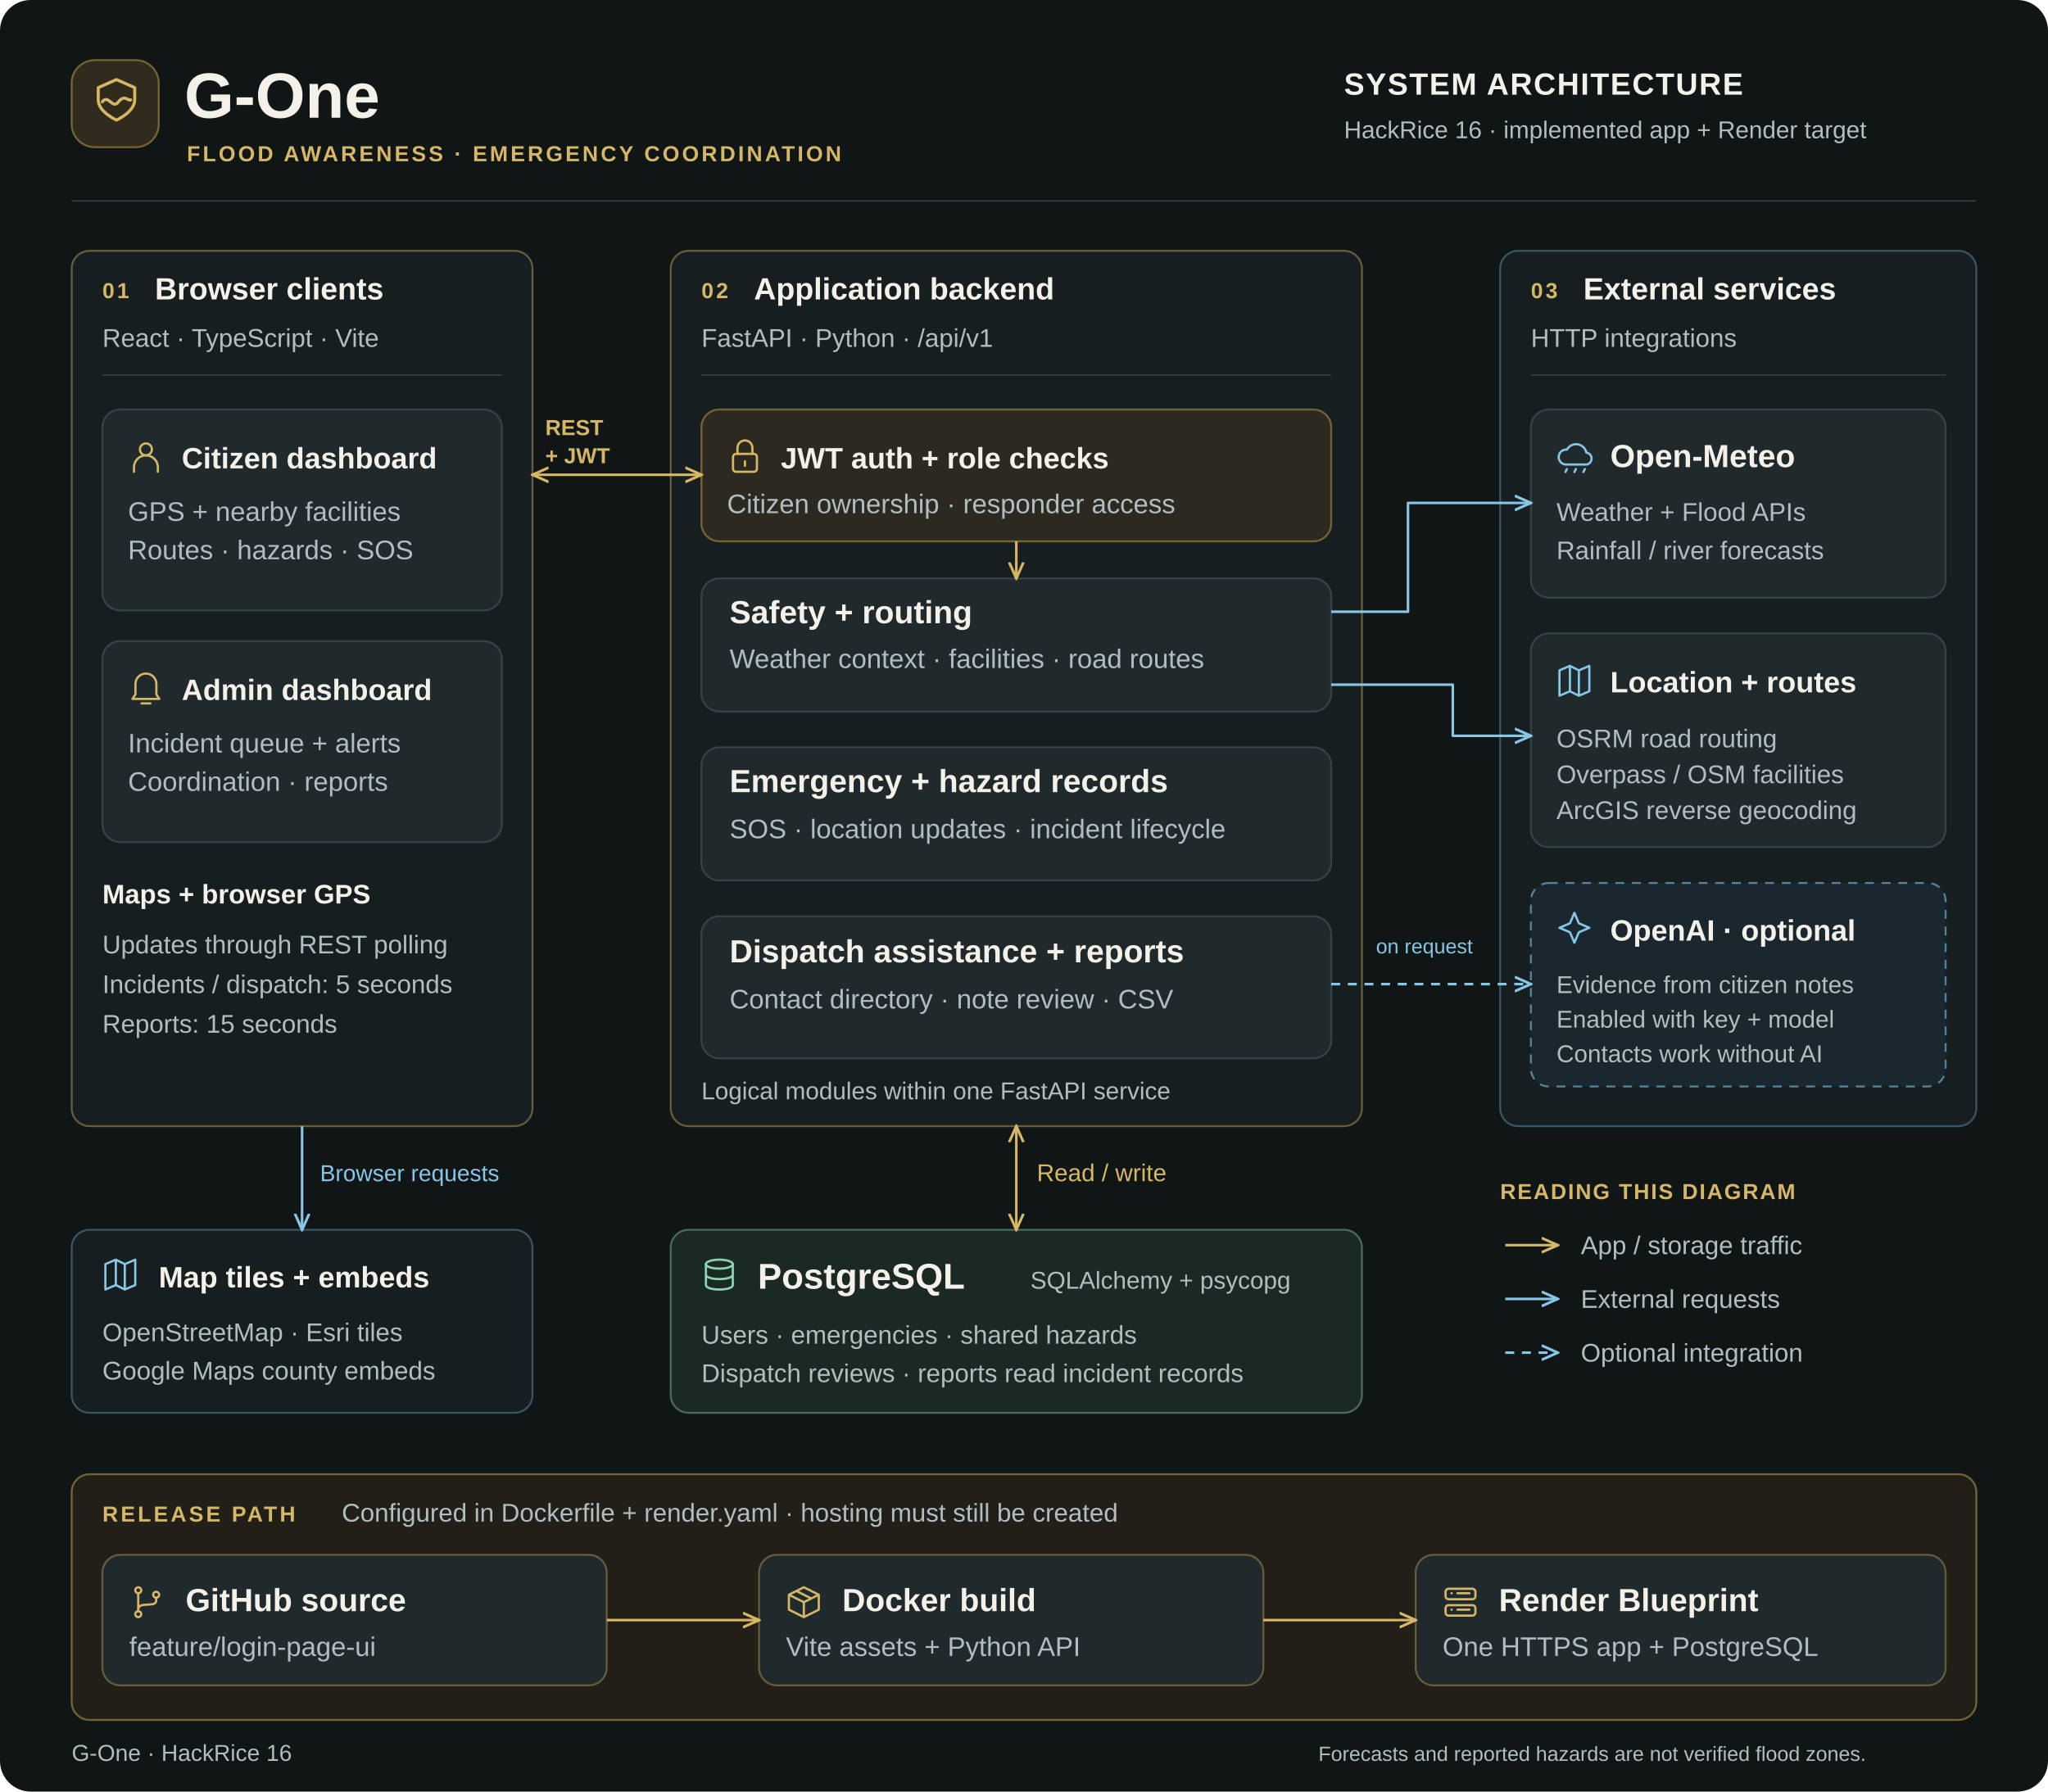
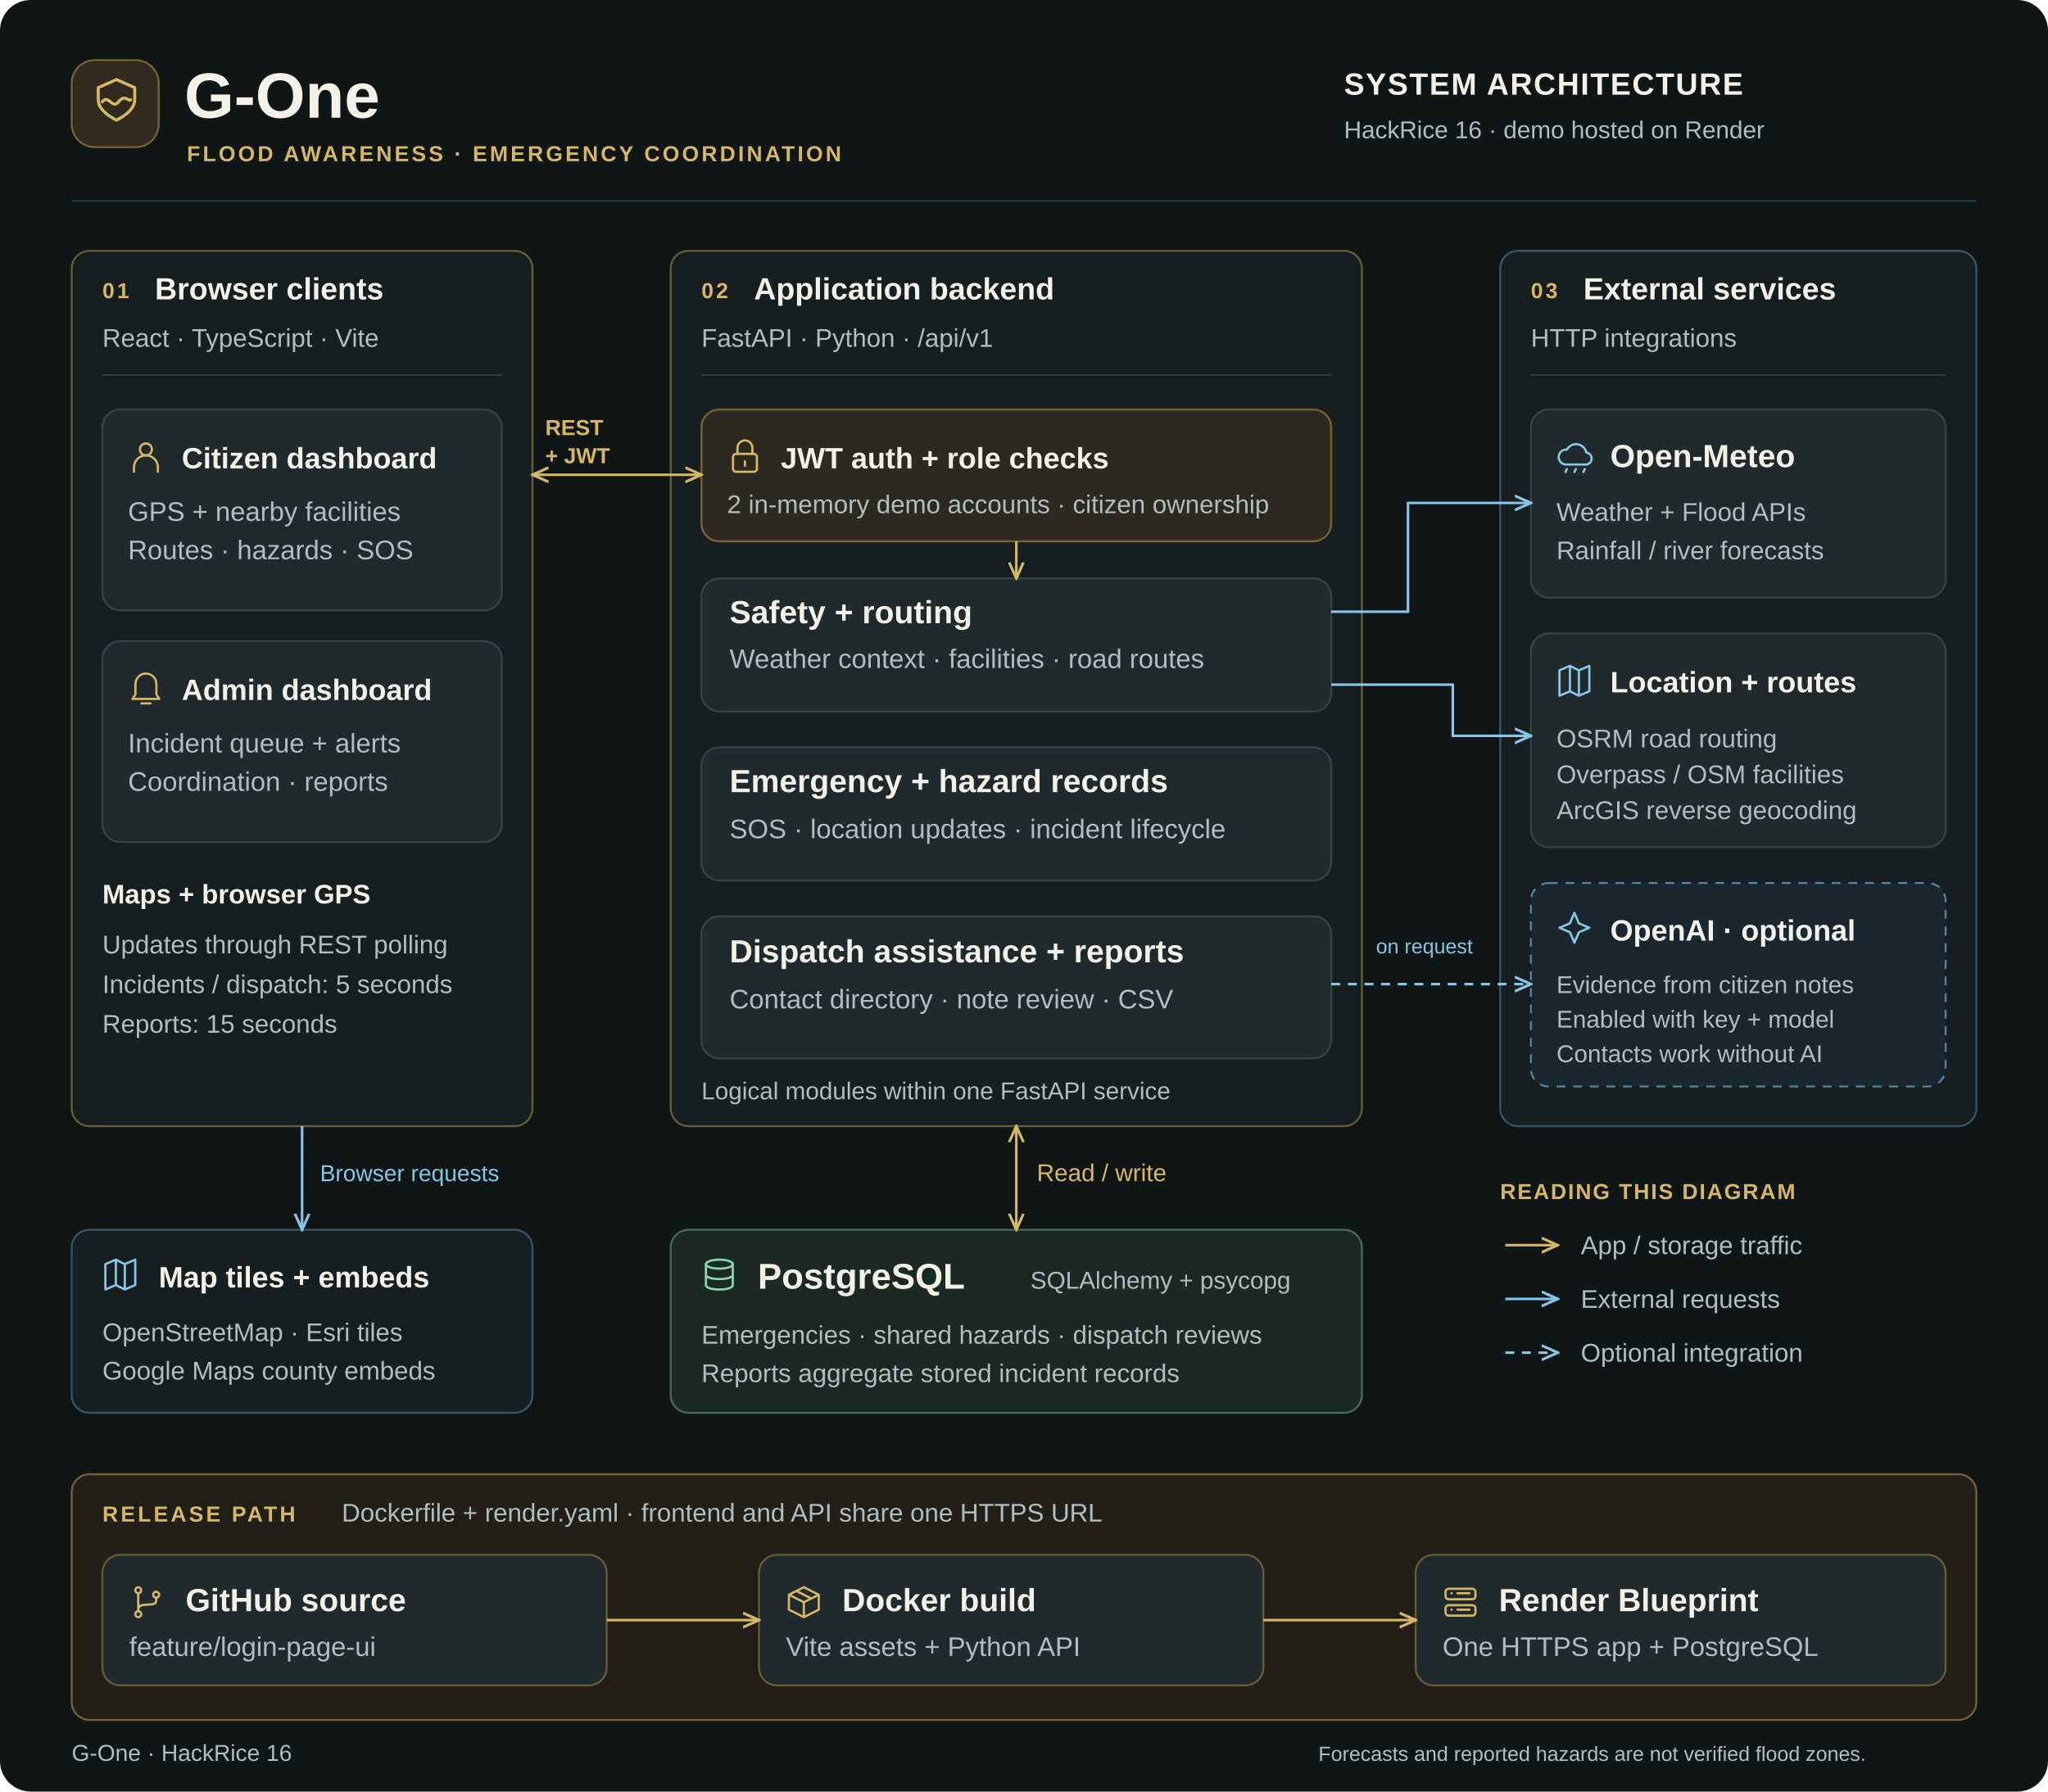
<svg xmlns="http://www.w3.org/2000/svg" width="1600" height="1400" viewBox="0 0 1600 1400" role="img" aria-labelledby="title desc">
  <defs>
    <marker id="arrow" viewBox="0 0 10 10" refX="9" refY="5" markerWidth="7" markerHeight="7" orient="auto-start-reverse">
      <path d="M 0 1 L 9 5 L 0 9" fill="none" stroke="#d6b765" stroke-width="1.5" />
    </marker>
    <marker id="blue-arrow" viewBox="0 0 10 10" refX="9" refY="5" markerWidth="7" markerHeight="7" orient="auto-start-reverse">
      <path d="M 0 1 L 9 5 L 0 9" fill="none" stroke="#87c7e6" stroke-width="1.5" />
    </marker>
  </defs>
  <rect width="1600" height="1400" rx="24" fill="#101516" />
  <g font-family="Arial, Helvetica, sans-serif">
    <rect x="56" y="47" width="68" height="68" rx="18" fill="#302b1c" stroke="#756336" stroke-width="1.5" />
    <g transform="translate(72 59) scale(1.583333)" fill="none" stroke="#d6b765" stroke-width="1.5" stroke-linecap="round" stroke-linejoin="round">
      <path d="M12 2 21 6v6c0 6-9 10-9 10S3 18 3 12V6z" />
      <path d="M5 13c3-4 5 4 8 0s5 0 6-1" />
    </g>
    <text x="144" y="92" font-size="50" font-weight="700" fill="#f4f1e9">G-One</text>
    <text x="146" y="126" font-size="17" font-weight="700" fill="#d6b765" letter-spacing="2">FLOOD AWARENESS · EMERGENCY COORDINATION</text>
    <text x="1050" y="74" font-size="24" font-weight="700" fill="#f4f1e9" letter-spacing="1">SYSTEM ARCHITECTURE</text>
-     <text x="1050" y="108" font-size="19" font-weight="400" fill="#b0bec1">HackRice 16 · implemented app + Render target</text>
+     <text x="1050" y="108" font-size="19" font-weight="400" fill="#b0bec1">HackRice 16 · demo hosted on Render</text>
    <path d="M56 157H1544" stroke="#354247" />
    <rect x="56" y="196" width="360" height="684" rx="14" fill="#171e20" stroke="#665c3c" stroke-width="1.5" />
    <rect x="524" y="196" width="540" height="684" rx="14" fill="#171e20" stroke="#665c3c" stroke-width="1.5" />
    <rect x="1172" y="196" width="372" height="684" rx="14" fill="#171e20" stroke="#385565" stroke-width="1.5" />
    <text x="80" y="233" font-size="17" font-weight="700" fill="#d6b765" letter-spacing="2">01</text>
    <text x="121" y="234" font-size="24" font-weight="700" fill="#f4f1e9">Browser clients</text>
    <text x="80" y="271" font-size="20" font-weight="400" fill="#b0bec1">React · TypeScript · Vite</text>
    <path d="M80 293H392" stroke="#354247" />
    <text x="548" y="233" font-size="17" font-weight="700" fill="#d6b765" letter-spacing="2">02</text>
    <text x="589" y="234" font-size="24" font-weight="700" fill="#f4f1e9">Application backend</text>
    <text x="548" y="271" font-size="20" font-weight="400" fill="#b0bec1">FastAPI · Python · /api/v1</text>
    <path d="M548 293H1040" stroke="#354247" />
    <text x="1196" y="233" font-size="17" font-weight="700" fill="#d6b765" letter-spacing="2">03</text>
    <text x="1237" y="234" font-size="24" font-weight="700" fill="#f4f1e9">External services</text>
    <text x="1196" y="271" font-size="20" font-weight="400" fill="#b0bec1">HTTP integrations</text>
    <path d="M1196 293H1520" stroke="#354247" />
    <rect x="80" y="320" width="312" height="157" rx="14" fill="#20292c" stroke="#354247" stroke-width="1.5" />
    <g transform="translate(100 343) scale(1.166667)" fill="none" stroke="#d6b765" stroke-width="1.5" stroke-linecap="round" stroke-linejoin="round">
      <circle cx="12" cy="7" r="4" />
      <path d="M4 22v-3a8 8 0 0 1 16 0v3" />
    </g>
    <text x="142" y="366" font-size="23" font-weight="700" fill="#f4f1e9">Citizen dashboard</text>
    <text x="100" y="407" font-size="21" font-weight="400" fill="#b0bec1">GPS + nearby facilities</text>
    <text x="100" y="437" font-size="21" font-weight="400" fill="#b0bec1">Routes · hazards · SOS</text>
    <rect x="80" y="501" width="312" height="157" rx="14" fill="#20292c" stroke="#354247" stroke-width="1.5" />
    <g transform="translate(100 524) scale(1.166667)" fill="none" stroke="#d6b765" stroke-width="1.5" stroke-linecap="round" stroke-linejoin="round">
      <path d="M5 16V9a7 7 0 0 1 14 0v7l2 3H3zM9 22h6" />
    </g>
    <text x="142" y="547" font-size="23" font-weight="700" fill="#f4f1e9">Admin dashboard</text>
    <text x="100" y="588" font-size="21" font-weight="400" fill="#b0bec1">Incident queue + alerts</text>
    <text x="100" y="618" font-size="21" font-weight="400" fill="#b0bec1">Coordination · reports</text>
    <text x="80" y="706" font-size="21" font-weight="700" fill="#f4f1e9">Maps + browser GPS</text>
    <text x="80" y="745" font-size="20" font-weight="400" fill="#b0bec1">Updates through REST polling</text>
    <text x="80" y="776" font-size="20" font-weight="400" fill="#b0bec1">Incidents / dispatch: 5 seconds</text>
    <text x="80" y="807" font-size="20" font-weight="400" fill="#b0bec1">Reports: 15 seconds</text>
    <rect x="548" y="320" width="492" height="103" rx="14" fill="#2c2a20" stroke="#756336" stroke-width="1.5" />
    <g transform="translate(568 343) scale(1.166667)" fill="none" stroke="#d6b765" stroke-width="1.5" stroke-linecap="round" stroke-linejoin="round">
      <rect x="4" y="10" width="16" height="12" rx="2" />
      <path d="M7 10V6a5 5 0 0 1 10 0v4M12 15v3" />
    </g>
    <text x="610" y="366" font-size="23" font-weight="700" fill="#f4f1e9">JWT auth + role checks</text>
-     <text x="568" y="401" font-size="21" font-weight="400" fill="#b0bec1">Citizen ownership · responder access</text>
+     <text x="568" y="401" font-size="20" font-weight="400" fill="#b0bec1">2 in-memory demo accounts · citizen ownership</text>
    <rect x="548" y="452" width="492" height="104" rx="14" fill="#20292c" stroke="#354247" stroke-width="1.5" />
    <text x="570" y="487" font-size="25" font-weight="700" fill="#f4f1e9">Safety + routing</text>
    <text x="570" y="522" font-size="21" font-weight="400" fill="#b0bec1">Weather context · facilities · road routes</text>
    <rect x="548" y="584" width="492" height="104" rx="14" fill="#20292c" stroke="#354247" stroke-width="1.5" />
    <text x="570" y="619" font-size="25" font-weight="700" fill="#f4f1e9">Emergency + hazard records</text>
    <text x="570" y="655" font-size="21" font-weight="400" fill="#b0bec1">SOS · location updates · incident lifecycle</text>
    <rect x="548" y="716" width="492" height="111" rx="14" fill="#20292c" stroke="#354247" stroke-width="1.5" />
    <text x="570" y="752" font-size="25" font-weight="700" fill="#f4f1e9">Dispatch assistance + reports</text>
    <text x="570" y="788" font-size="21" font-weight="400" fill="#b0bec1">Contact directory · note review · CSV</text>
    <text x="548" y="859" font-size="19" font-weight="400" fill="#b0bec1">Logical modules within one FastAPI service</text>
    <rect x="1196" y="320" width="324" height="147" rx="14" fill="#20292c" stroke="#354247" stroke-width="1.5" />
    <g transform="translate(1216 342) scale(1.166667)" fill="none" stroke="#87c7e6" stroke-width="1.5" stroke-linecap="round" stroke-linejoin="round">
      <path d="M6 18a5 5 0 1 1 1-10 7 7 0 0 1 13 2 4 4 0 0 1-1 8zM7 21l-1 2M13 21l-1 2M19 21l-1 2" />
    </g>
    <text x="1258" y="365" font-size="25" font-weight="700" fill="#f4f1e9">Open-Meteo</text>
    <text x="1216" y="407" font-size="20" font-weight="400" fill="#b0bec1">Weather + Flood APIs</text>
    <text x="1216" y="437" font-size="20" font-weight="400" fill="#b0bec1">Rainfall / river forecasts</text>
    <rect x="1196" y="495" width="324" height="167" rx="14" fill="#20292c" stroke="#354247" stroke-width="1.5" />
    <g transform="translate(1216 518) scale(1.166667)" fill="none" stroke="#87c7e6" stroke-width="1.5" stroke-linecap="round" stroke-linejoin="round">
      <path d="m2 5 7-3 6 3 7-3v17l-7 3-6-3-7 3zM9 2v17M15 5v17" />
    </g>
    <text x="1258" y="541" font-size="23" font-weight="700" fill="#f4f1e9">Location + routes</text>
    <text x="1216" y="584" font-size="20" font-weight="400" fill="#b0bec1">OSRM road routing</text>
    <text x="1216" y="612" font-size="20" font-weight="400" fill="#b0bec1">Overpass / OSM facilities</text>
    <text x="1216" y="640" font-size="20" font-weight="400" fill="#b0bec1">ArcGIS reverse geocoding</text>
    <rect x="1196" y="690" width="324" height="159" rx="14" fill="#1b272e" stroke="#54839b" stroke-width="1.5" stroke-dasharray="7 6" />
    <g transform="translate(1216 711) scale(1.166667)" fill="none" stroke="#87c7e6" stroke-width="1.5" stroke-linecap="round" stroke-linejoin="round">
      <path d="m12 2 3 7 7 3-7 3-3 7-3-7-7-3 7-3z" />
    </g>
    <text x="1258" y="735" font-size="23" font-weight="700" fill="#f4f1e9">OpenAI · optional</text>
    <text x="1216" y="776" font-size="19" font-weight="400" fill="#b0bec1">Evidence from citizen notes</text>
    <text x="1216" y="803" font-size="19" font-weight="400" fill="#b0bec1">Enabled with key + model</text>
    <text x="1216" y="830" font-size="19" font-weight="400" fill="#b0bec1">Contacts work without AI</text>
    <path d="M416 371 H548" fill="none" stroke="#d6b765" stroke-width="2" stroke-linejoin="round" marker-end="url(#arrow)" marker-start="url(#arrow)" />
    <text x="426" y="340" font-size="17" font-weight="700" fill="#d6b765">REST</text>
    <text x="426" y="362" font-size="17" font-weight="700" fill="#d6b765">+ JWT</text>
    <path d="M794 423 V452" fill="none" stroke="#d6b765" stroke-width="2" stroke-linejoin="round" marker-end="url(#arrow)" />
    <path d="M1040 478 H1100 V393 H1196" fill="none" stroke="#87c7e6" stroke-width="2" stroke-linejoin="round" marker-end="url(#blue-arrow)" />
    <path d="M1040 535 H1135 V575 H1196" fill="none" stroke="#87c7e6" stroke-width="2" stroke-linejoin="round" marker-end="url(#blue-arrow)" />
    <path d="M1040 769 H1196" fill="none" stroke="#87c7e6" stroke-width="2" stroke-linejoin="round" marker-end="url(#blue-arrow)" stroke-dasharray="7 6" />
    <text x="1075" y="745" font-size="16" font-weight="400" fill="#87c7e6">on request</text>
    <rect x="56" y="961" width="360" height="143" rx="14" fill="#171e20" stroke="#385565" stroke-width="1.5" />
    <g transform="translate(80 982) scale(1.166667)" fill="none" stroke="#87c7e6" stroke-width="1.5" stroke-linecap="round" stroke-linejoin="round">
      <path d="m2 5 7-3 6 3 7-3v17l-7 3-6-3-7 3zM9 2v17M15 5v17" />
    </g>
    <text x="124" y="1006" font-size="23" font-weight="700" fill="#f4f1e9">Map tiles + embeds</text>
    <text x="80" y="1048" font-size="20" font-weight="400" fill="#b0bec1">OpenStreetMap · Esri tiles</text>
    <text x="80" y="1078" font-size="20" font-weight="400" fill="#b0bec1">Google Maps county embeds</text>
    <path d="M236 880 V961" fill="none" stroke="#87c7e6" stroke-width="2" stroke-linejoin="round" marker-end="url(#blue-arrow)" />
    <text x="250" y="923" font-size="18" font-weight="400" fill="#87c7e6">Browser requests</text>
    <rect x="524" y="961" width="540" height="143" rx="14" fill="#1b2924" stroke="#456c58" stroke-width="1.5" />
    <g transform="translate(548 982) scale(1.166667)" fill="none" stroke="#8dd4b0" stroke-width="1.5" stroke-linecap="round" stroke-linejoin="round">
      <ellipse cx="12" cy="5" rx="9" ry="3" />
      <path d="M3 5v14c0 4 18 4 18 0V5M3 12c0 4 18 4 18 0" />
    </g>
    <text x="592" y="1007" font-size="28" font-weight="700" fill="#f4f1e9">PostgreSQL</text>
    <text x="805" y="1007" font-size="19" font-weight="400" fill="#b0bec1">SQLAlchemy + psycopg</text>
-     <text x="548" y="1050" font-size="20" font-weight="400" fill="#b0bec1">Users · emergencies · shared hazards</text>
-     <text x="548" y="1080" font-size="20" font-weight="400" fill="#b0bec1">Dispatch reviews · reports read incident records</text>
+     <text x="548" y="1050" font-size="20" font-weight="400" fill="#b0bec1">Emergencies · shared hazards · dispatch reviews</text>
+     <text x="548" y="1080" font-size="20" font-weight="400" fill="#b0bec1">Reports aggregate stored incident records</text>
    <path d="M794 880 V961" fill="none" stroke="#d6b765" stroke-width="2" stroke-linejoin="round" marker-end="url(#arrow)" marker-start="url(#arrow)" />
    <text x="810" y="923" font-size="19" font-weight="400" fill="#d6b765">Read / write</text>
    <text x="1172" y="937" font-size="17" font-weight="700" fill="#d6b765" letter-spacing="1.2">READING THIS DIAGRAM</text>
    <path d="M1176 973 H1217" fill="none" stroke="#d6b765" stroke-width="2" stroke-linejoin="round" marker-end="url(#arrow)" />
    <text x="1235" y="980" font-size="20" font-weight="400" fill="#b0bec1">App / storage traffic</text>
    <path d="M1176 1015 H1217" fill="none" stroke="#87c7e6" stroke-width="2" stroke-linejoin="round" marker-end="url(#blue-arrow)" />
    <text x="1235" y="1022" font-size="20" font-weight="400" fill="#b0bec1">External requests</text>
    <path d="M1176 1057 H1217" fill="none" stroke="#87c7e6" stroke-width="2" stroke-linejoin="round" marker-end="url(#blue-arrow)" stroke-dasharray="7 6" />
    <text x="1235" y="1064" font-size="20" font-weight="400" fill="#b0bec1">Optional integration</text>
    <rect x="56" y="1152" width="1488" height="192" rx="14" fill="#211f18" stroke="#756336" stroke-width="1.5" />
    <text x="80" y="1189" font-size="17" font-weight="700" fill="#d6b765" letter-spacing="2">RELEASE PATH</text>
-     <text x="267" y="1189" font-size="20" font-weight="400" fill="#b0bec1">Configured in Dockerfile + render.yaml · hosting must still be created</text>
+     <text x="267" y="1189" font-size="20" font-weight="400" fill="#b0bec1">Dockerfile + render.yaml · frontend and API share one HTTPS URL</text>
    <rect x="80" y="1215" width="394" height="102" rx="14" fill="#20292c" stroke="#665c3c" stroke-width="1.5" />
    <g transform="translate(101 1238) scale(1.166667)" fill="none" stroke="#d6b765" stroke-width="1.5" stroke-linecap="round" stroke-linejoin="round">
      <circle cx="6" cy="4" r="2" />
      <circle cx="18" cy="7" r="2" />
      <circle cx="6" cy="20" r="2" />
      <path d="M6 6v12M18 9v2c0 5-12 0-12 6" />
    </g>
    <text x="145" y="1259" font-size="25" font-weight="700" fill="#f4f1e9">GitHub source</text>
    <text x="101" y="1294" font-size="21" font-weight="400" fill="#b0bec1">feature/login-page-ui</text>
    <rect x="593" y="1215" width="394" height="102" rx="14" fill="#20292c" stroke="#665c3c" stroke-width="1.5" />
    <g transform="translate(614 1238) scale(1.166667)" fill="none" stroke="#d6b765" stroke-width="1.5" stroke-linecap="round" stroke-linejoin="round">
      <path d="m12 2 10 5v10l-10 5-10-5V7zM2 7l10 5 10-5M12 12v10M7 4.5l10 5" />
    </g>
    <text x="658" y="1259" font-size="25" font-weight="700" fill="#f4f1e9">Docker build</text>
    <text x="614" y="1294" font-size="21" font-weight="400" fill="#b0bec1">Vite assets + Python API</text>
    <rect x="1106" y="1215" width="414" height="102" rx="14" fill="#20292c" stroke="#665c3c" stroke-width="1.5" />
    <g transform="translate(1127 1238) scale(1.166667)" fill="none" stroke="#d6b765" stroke-width="1.5" stroke-linecap="round" stroke-linejoin="round">
      <rect x="2" y="3" width="20" height="7" rx="2" />
      <rect x="2" y="14" width="20" height="7" rx="2" />
      <path d="M6 6h.1M6 17h.1M10 6h8M10 17h8" />
    </g>
    <text x="1171" y="1259" font-size="25" font-weight="700" fill="#f4f1e9">Render Blueprint</text>
    <text x="1127" y="1294" font-size="21" font-weight="400" fill="#b0bec1">One HTTPS app + PostgreSQL</text>
    <path d="M474 1266 H593" fill="none" stroke="#d6b765" stroke-width="2" stroke-linejoin="round" marker-end="url(#arrow)" />
    <path d="M987 1266 H1106" fill="none" stroke="#d6b765" stroke-width="2" stroke-linejoin="round" marker-end="url(#arrow)" />
    <text x="56" y="1376" font-size="18" font-weight="400" fill="#b0bec1">G-One · HackRice 16</text>
    <text x="1030" y="1376" font-size="16" font-weight="400" fill="#b0bec1">Forecasts and reported hazards are not verified flood zones.</text>
  </g>
</svg>
